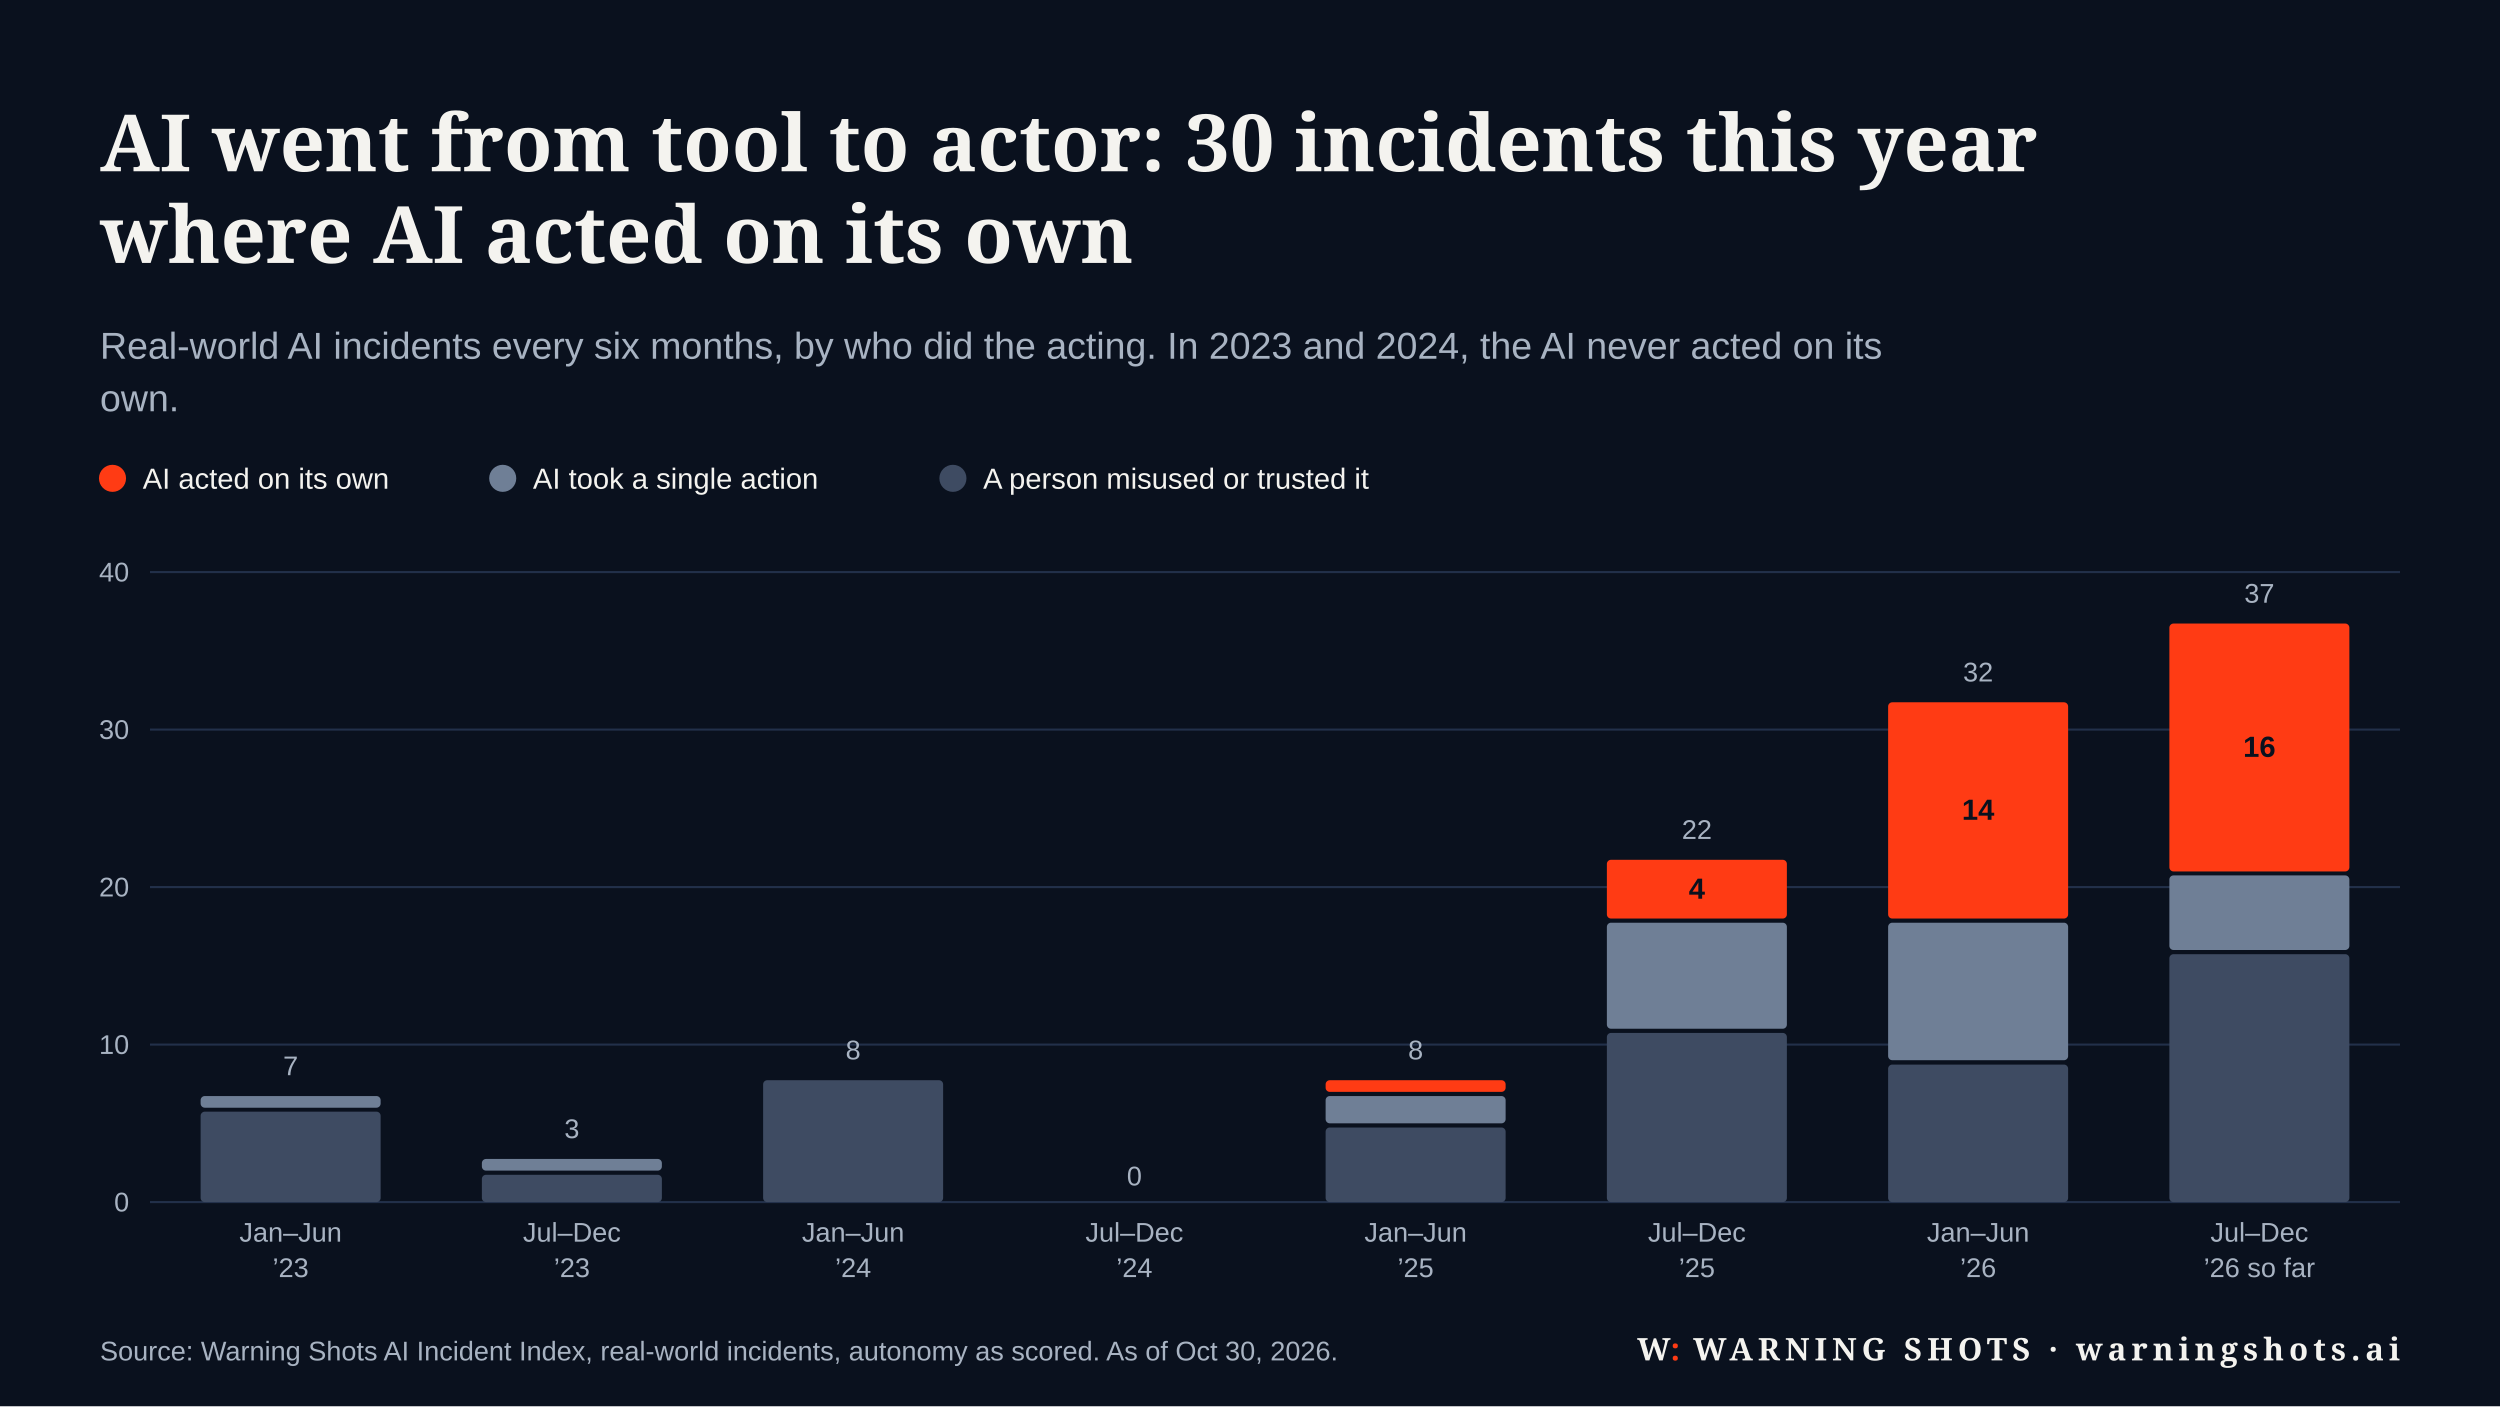
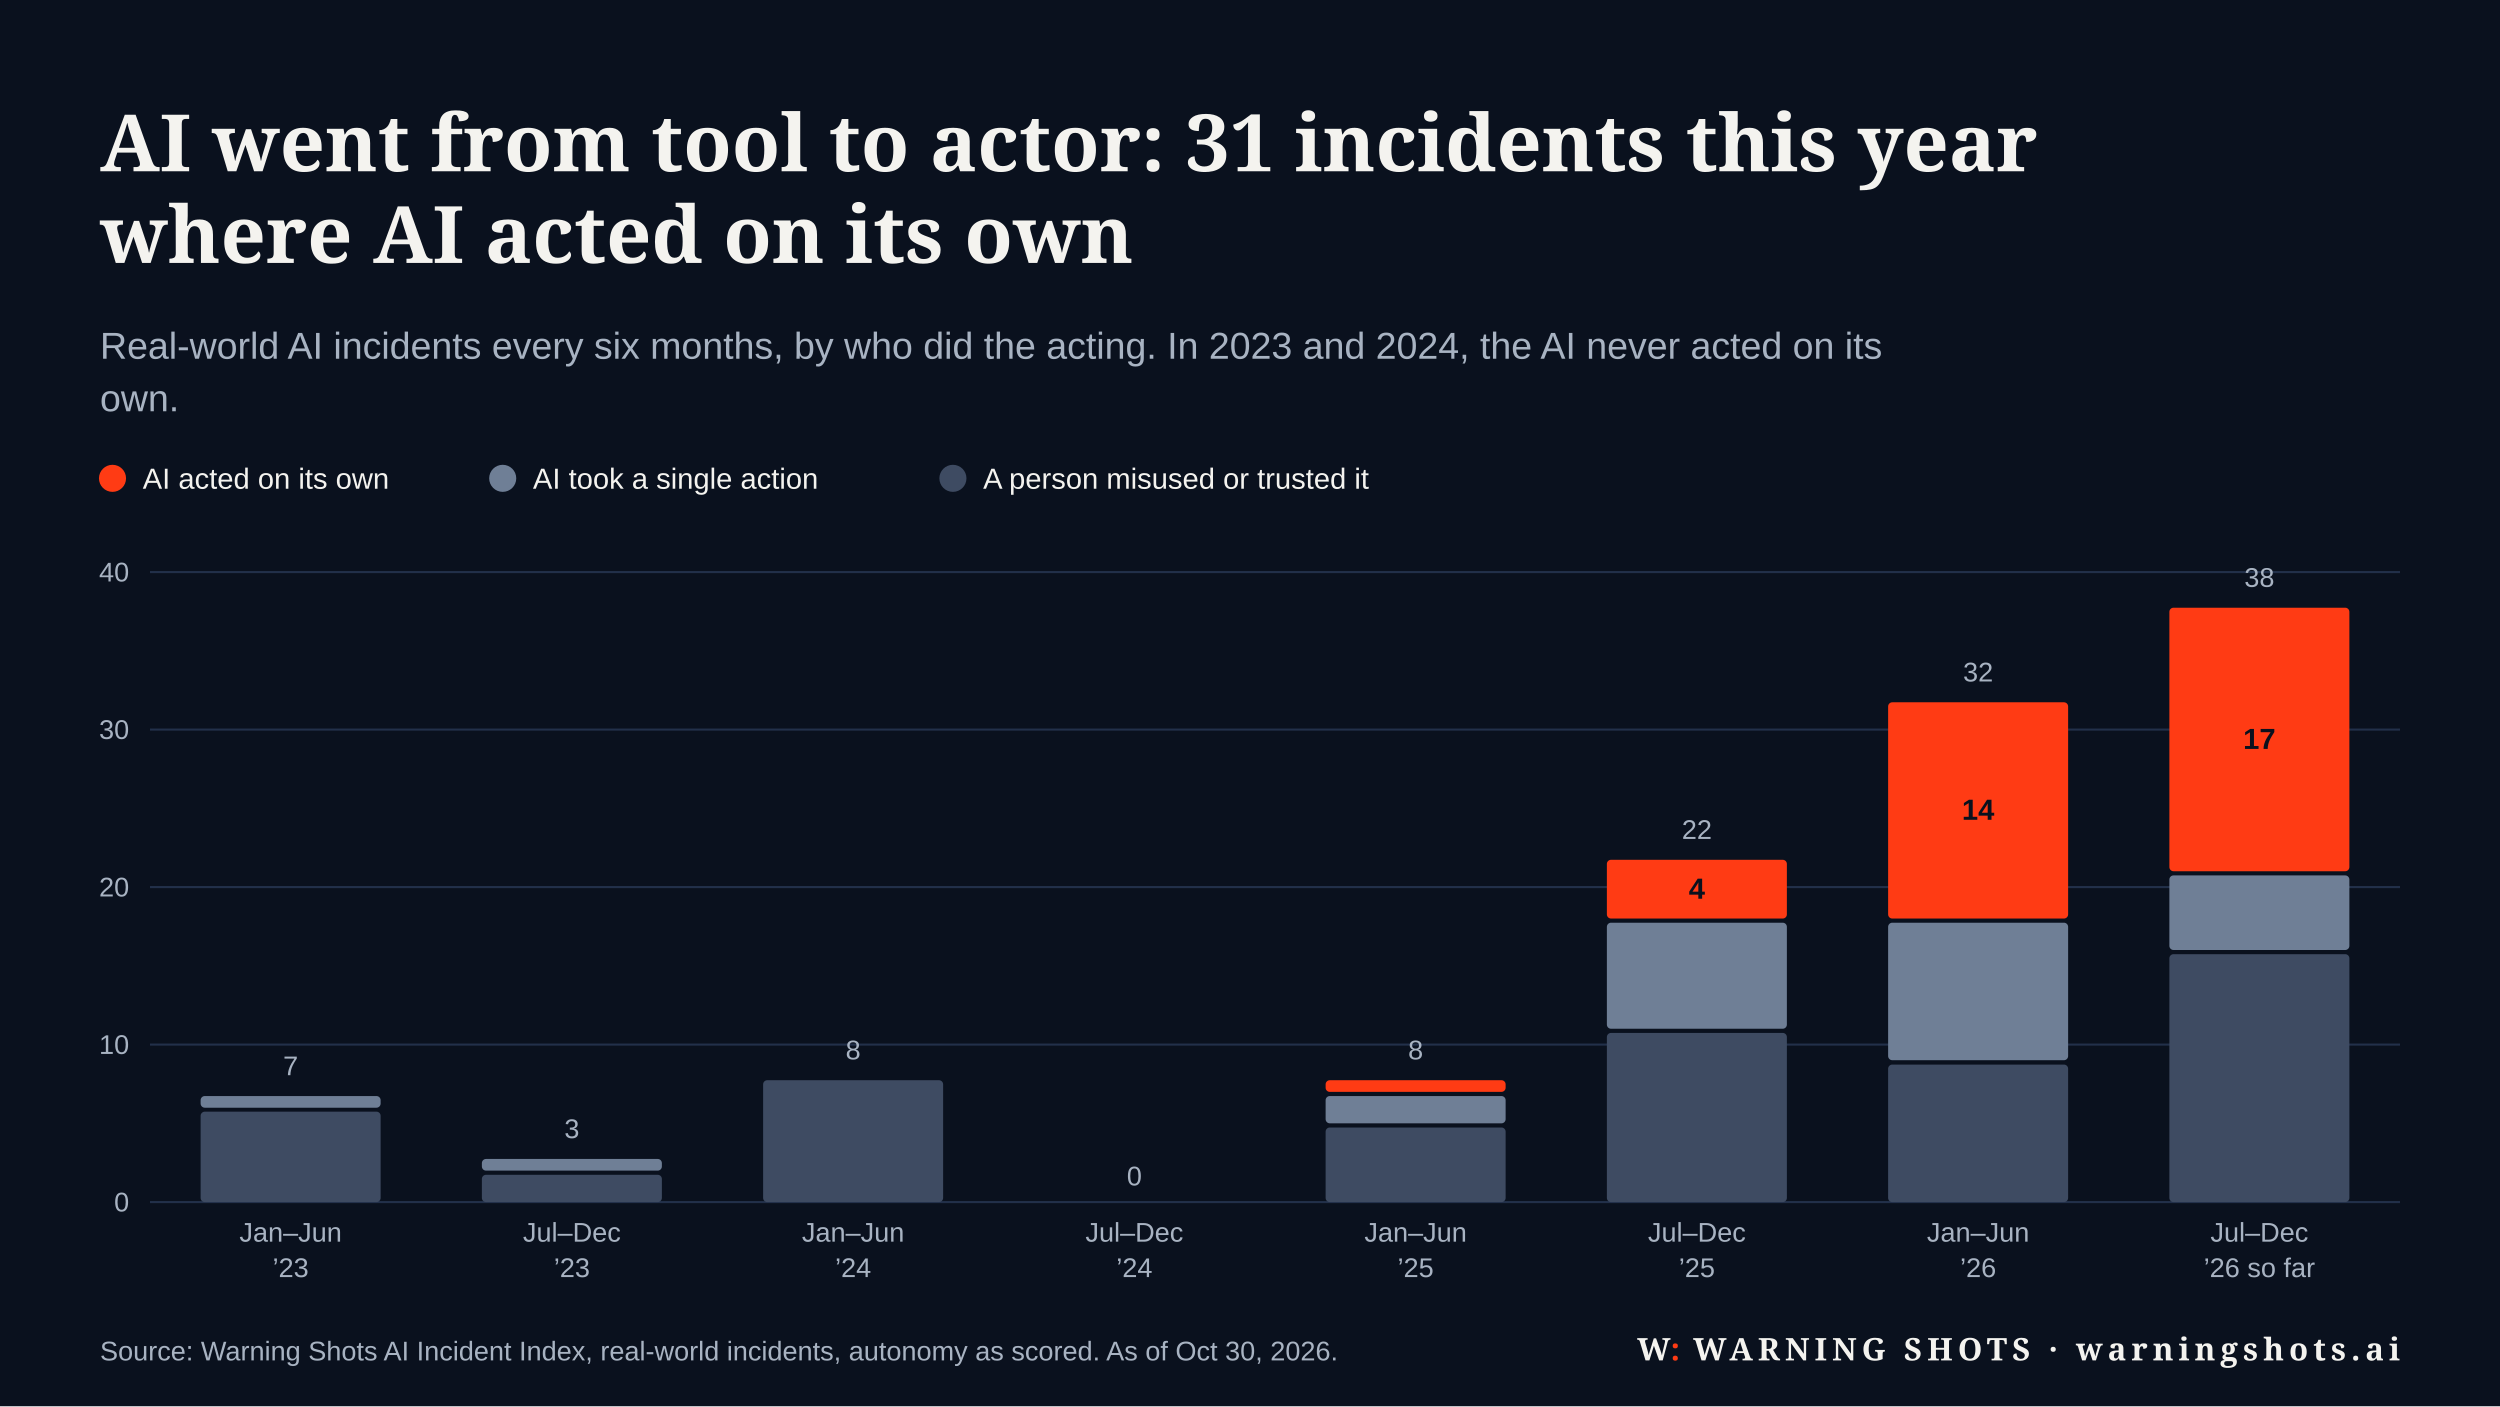
- <svg xmlns="http://www.w3.org/2000/svg" viewBox="0 0 1200 675" role="img" aria-label="Real-world AI incidents per half-year by who did the acting; 30 this year where the AI acted on its own, 0 in 2023 and 2024." class="ws-chart">
+ <svg xmlns="http://www.w3.org/2000/svg" viewBox="0 0 1200 675" role="img" aria-label="Real-world AI incidents per half-year by who did the acting; 31 this year where the AI acted on its own, 0 in 2023 and 2024." class="ws-chart">
  <rect width="1200" height="675" fill="#0A111E" />
-   <text x="48.0" y="82.2" fill="#F4F3EF" font-family="Playfair, 'Playfair Fallback', Georgia, serif" font-size="38" font-weight="900" text-anchor="start">AI went from tool to actor: 30 incidents this year</text>
+   <text x="48.0" y="82.2" fill="#F4F3EF" font-family="Playfair, 'Playfair Fallback', Georgia, serif" font-size="38" font-weight="900" text-anchor="start">AI went from tool to actor: 31 incidents this year</text>
  <text x="48.0" y="126.2" fill="#F4F3EF" font-family="Playfair, 'Playfair Fallback', Georgia, serif" font-size="38" font-weight="900" text-anchor="start">where AI acted on its own</text>
  <text x="48.0" y="172.2" fill="#A8B3C2" font-family="Archivo, 'Archivo Fallback', Arial, sans-serif" font-size="18" font-weight="400" text-anchor="start">Real-world AI incidents every six months, by who did the acting. In 2023 and 2024, the AI never acted on its</text>
  <text x="48.0" y="197.4" fill="#A8B3C2" font-family="Archivo, 'Archivo Fallback', Arial, sans-serif" font-size="18" font-weight="400" text-anchor="start">own.</text>
  <circle cx="54" cy="229.6" r="6.5" fill="#FF3B14" />
  <text x="68.5" y="234.6" fill="#F4F3EF" font-family="Archivo, 'Archivo Fallback', Arial, sans-serif" font-size="14" font-weight="400" text-anchor="start">AI acted on its own</text>
  <circle cx="241.3" cy="229.6" r="6.5" fill="#6F7F96" />
  <text x="255.8" y="234.6" fill="#F4F3EF" font-family="Archivo, 'Archivo Fallback', Arial, sans-serif" font-size="14" font-weight="400" text-anchor="start">AI took a single action</text>
  <circle cx="457.4" cy="229.6" r="6.5" fill="#3E4B62" />
  <text x="471.9" y="234.6" fill="#F4F3EF" font-family="Archivo, 'Archivo Fallback', Arial, sans-serif" font-size="14" font-weight="400" text-anchor="start">A person misused or trusted it</text>
  <line x1="72" x2="1152" y1="577.0" y2="577.0" stroke="#22304A" />
  <text x="62.0" y="581.5" fill="#A8B3C2" font-family="Archivo, 'Archivo Fallback', Arial, sans-serif" font-size="13" font-weight="400" text-anchor="end">0</text>
  <line x1="72" x2="1152" y1="501.4" y2="501.4" stroke="#22304A" />
  <text x="62.0" y="505.9" fill="#A8B3C2" font-family="Archivo, 'Archivo Fallback', Arial, sans-serif" font-size="13" font-weight="400" text-anchor="end">10</text>
  <line x1="72" x2="1152" y1="425.8" y2="425.8" stroke="#22304A" />
  <text x="62.0" y="430.3" fill="#A8B3C2" font-family="Archivo, 'Archivo Fallback', Arial, sans-serif" font-size="13" font-weight="400" text-anchor="end">20</text>
  <line x1="72" x2="1152" y1="350.2" y2="350.2" stroke="#22304A" />
  <text x="62.0" y="354.7" fill="#A8B3C2" font-family="Archivo, 'Archivo Fallback', Arial, sans-serif" font-size="13" font-weight="400" text-anchor="end">30</text>
  <line x1="72" x2="1152" y1="274.6" y2="274.6" stroke="#22304A" />
  <text x="62.0" y="279.1" fill="#A8B3C2" font-family="Archivo, 'Archivo Fallback', Arial, sans-serif" font-size="13" font-weight="400" text-anchor="end">40</text>
  <rect x="96.3" y="533.6" width="86.4" height="43.4" rx="2" fill="#3E4B62" />
  <rect x="96.3" y="526.1" width="86.4" height="5.6" rx="2" fill="#6F7F96" />
  <text x="139.5" y="516.1" fill="#A8B3C2" font-family="Archivo, 'Archivo Fallback', Arial, sans-serif" font-size="13" font-weight="400" text-anchor="middle">7</text>
  <text x="139.5" y="596.0" fill="#A8B3C2" font-family="Archivo, 'Archivo Fallback', Arial, sans-serif" font-size="13" font-weight="400" text-anchor="middle">Jan–Jun</text>
  <text x="139.5" y="613.0" fill="#A8B3C2" font-family="Archivo, 'Archivo Fallback', Arial, sans-serif" font-size="13" font-weight="400" text-anchor="middle">’23</text>
  <rect x="231.3" y="563.9" width="86.4" height="13.1" rx="2" fill="#3E4B62" />
  <rect x="231.3" y="556.3" width="86.4" height="5.6" rx="2" fill="#6F7F96" />
  <text x="274.5" y="546.3" fill="#A8B3C2" font-family="Archivo, 'Archivo Fallback', Arial, sans-serif" font-size="13" font-weight="400" text-anchor="middle">3</text>
  <text x="274.5" y="596.0" fill="#A8B3C2" font-family="Archivo, 'Archivo Fallback', Arial, sans-serif" font-size="13" font-weight="400" text-anchor="middle">Jul–Dec</text>
  <text x="274.5" y="613.0" fill="#A8B3C2" font-family="Archivo, 'Archivo Fallback', Arial, sans-serif" font-size="13" font-weight="400" text-anchor="middle">’23</text>
  <rect x="366.3" y="518.5" width="86.4" height="58.5" rx="2" fill="#3E4B62" />
  <text x="409.5" y="508.5" fill="#A8B3C2" font-family="Archivo, 'Archivo Fallback', Arial, sans-serif" font-size="13" font-weight="400" text-anchor="middle">8</text>
  <text x="409.5" y="596.0" fill="#A8B3C2" font-family="Archivo, 'Archivo Fallback', Arial, sans-serif" font-size="13" font-weight="400" text-anchor="middle">Jan–Jun</text>
  <text x="409.5" y="613.0" fill="#A8B3C2" font-family="Archivo, 'Archivo Fallback', Arial, sans-serif" font-size="13" font-weight="400" text-anchor="middle">’24</text>
  <text x="544.5" y="569.0" fill="#A8B3C2" font-family="Archivo, 'Archivo Fallback', Arial, sans-serif" font-size="13" font-weight="400" text-anchor="middle">0</text>
  <text x="544.5" y="596.0" fill="#A8B3C2" font-family="Archivo, 'Archivo Fallback', Arial, sans-serif" font-size="13" font-weight="400" text-anchor="middle">Jul–Dec</text>
  <text x="544.5" y="613.0" fill="#A8B3C2" font-family="Archivo, 'Archivo Fallback', Arial, sans-serif" font-size="13" font-weight="400" text-anchor="middle">’24</text>
  <rect x="636.3" y="541.2" width="86.4" height="35.8" rx="2" fill="#3E4B62" />
  <rect x="636.3" y="526.1" width="86.4" height="13.1" rx="2" fill="#6F7F96" />
  <rect x="636.3" y="518.5" width="86.4" height="5.6" rx="2" fill="#FF3B14" />
  <text x="679.5" y="508.5" fill="#A8B3C2" font-family="Archivo, 'Archivo Fallback', Arial, sans-serif" font-size="13" font-weight="400" text-anchor="middle">8</text>
  <text x="679.5" y="596.0" fill="#A8B3C2" font-family="Archivo, 'Archivo Fallback', Arial, sans-serif" font-size="13" font-weight="400" text-anchor="middle">Jan–Jun</text>
  <text x="679.5" y="613.0" fill="#A8B3C2" font-family="Archivo, 'Archivo Fallback', Arial, sans-serif" font-size="13" font-weight="400" text-anchor="middle">’25</text>
  <rect x="771.3" y="495.8" width="86.4" height="81.2" rx="2" fill="#3E4B62" />
  <rect x="771.3" y="442.9" width="86.4" height="50.9" rx="2" fill="#6F7F96" />
  <rect x="771.3" y="412.7" width="86.4" height="28.2" rx="2" fill="#FF3B14" />
  <text x="814.5" y="431.4" fill="#0A111E" font-family="Archivo, 'Archivo Fallback', Arial, sans-serif" font-size="14" font-weight="700" text-anchor="middle">4</text>
  <text x="814.5" y="402.7" fill="#A8B3C2" font-family="Archivo, 'Archivo Fallback', Arial, sans-serif" font-size="13" font-weight="400" text-anchor="middle">22</text>
  <text x="814.5" y="596.0" fill="#A8B3C2" font-family="Archivo, 'Archivo Fallback', Arial, sans-serif" font-size="13" font-weight="400" text-anchor="middle">Jul–Dec</text>
  <text x="814.5" y="613.0" fill="#A8B3C2" font-family="Archivo, 'Archivo Fallback', Arial, sans-serif" font-size="13" font-weight="400" text-anchor="middle">’25</text>
  <rect x="906.3" y="511.0" width="86.4" height="66.0" rx="2" fill="#3E4B62" />
  <rect x="906.3" y="442.9" width="86.4" height="66.0" rx="2" fill="#6F7F96" />
  <rect x="906.3" y="337.1" width="86.4" height="103.8" rx="2" fill="#FF3B14" />
  <text x="949.5" y="393.5" fill="#0A111E" font-family="Archivo, 'Archivo Fallback', Arial, sans-serif" font-size="14" font-weight="700" text-anchor="middle">14</text>
  <text x="949.5" y="327.1" fill="#A8B3C2" font-family="Archivo, 'Archivo Fallback', Arial, sans-serif" font-size="13" font-weight="400" text-anchor="middle">32</text>
  <text x="949.5" y="596.0" fill="#A8B3C2" font-family="Archivo, 'Archivo Fallback', Arial, sans-serif" font-size="13" font-weight="400" text-anchor="middle">Jan–Jun</text>
  <text x="949.5" y="613.0" fill="#A8B3C2" font-family="Archivo, 'Archivo Fallback', Arial, sans-serif" font-size="13" font-weight="400" text-anchor="middle">’26</text>
  <rect x="1041.3" y="458.0" width="86.4" height="119.0" rx="2" fill="#3E4B62" />
  <rect x="1041.3" y="420.2" width="86.4" height="35.8" rx="2" fill="#6F7F96" />
-   <rect x="1041.3" y="299.3" width="86.4" height="119.0" rx="2" fill="#FF3B14" />
-   <text x="1084.5" y="363.3" fill="#0A111E" font-family="Archivo, 'Archivo Fallback', Arial, sans-serif" font-size="14" font-weight="700" text-anchor="middle">16</text>
-   <text x="1084.5" y="289.3" fill="#A8B3C2" font-family="Archivo, 'Archivo Fallback', Arial, sans-serif" font-size="13" font-weight="400" text-anchor="middle">37</text>
+   <rect x="1041.3" y="291.7" width="86.4" height="126.5" rx="2" fill="#FF3B14" />
+   <text x="1084.5" y="359.5" fill="#0A111E" font-family="Archivo, 'Archivo Fallback', Arial, sans-serif" font-size="14" font-weight="700" text-anchor="middle">17</text>
+   <text x="1084.5" y="281.7" fill="#A8B3C2" font-family="Archivo, 'Archivo Fallback', Arial, sans-serif" font-size="13" font-weight="400" text-anchor="middle">38</text>
  <text x="1084.5" y="596.0" fill="#A8B3C2" font-family="Archivo, 'Archivo Fallback', Arial, sans-serif" font-size="13" font-weight="400" text-anchor="middle">Jul–Dec</text>
  <text x="1084.5" y="613.0" fill="#A8B3C2" font-family="Archivo, 'Archivo Fallback', Arial, sans-serif" font-size="13" font-weight="400" text-anchor="middle">’26 so far</text>
  <text x="48.0" y="653.0" fill="#A8B3C2" font-family="Archivo, 'Archivo Fallback', Arial, sans-serif" font-size="13" font-weight="400" text-anchor="start">Source: Warning Shots AI Incident Index, real-world incidents, autonomy as scored. As of Oct 30, 2026.</text>
  <text x="1152" y="653" text-anchor="end" fill="#F4F3EF" font-family="Playfair, 'Playfair Fallback', Georgia, serif" font-weight="700" font-size="15" letter-spacing="2.4">W<tspan fill="#FF3B14">:</tspan> WARNING SHOTS · warningshots.ai</text>
</svg>
